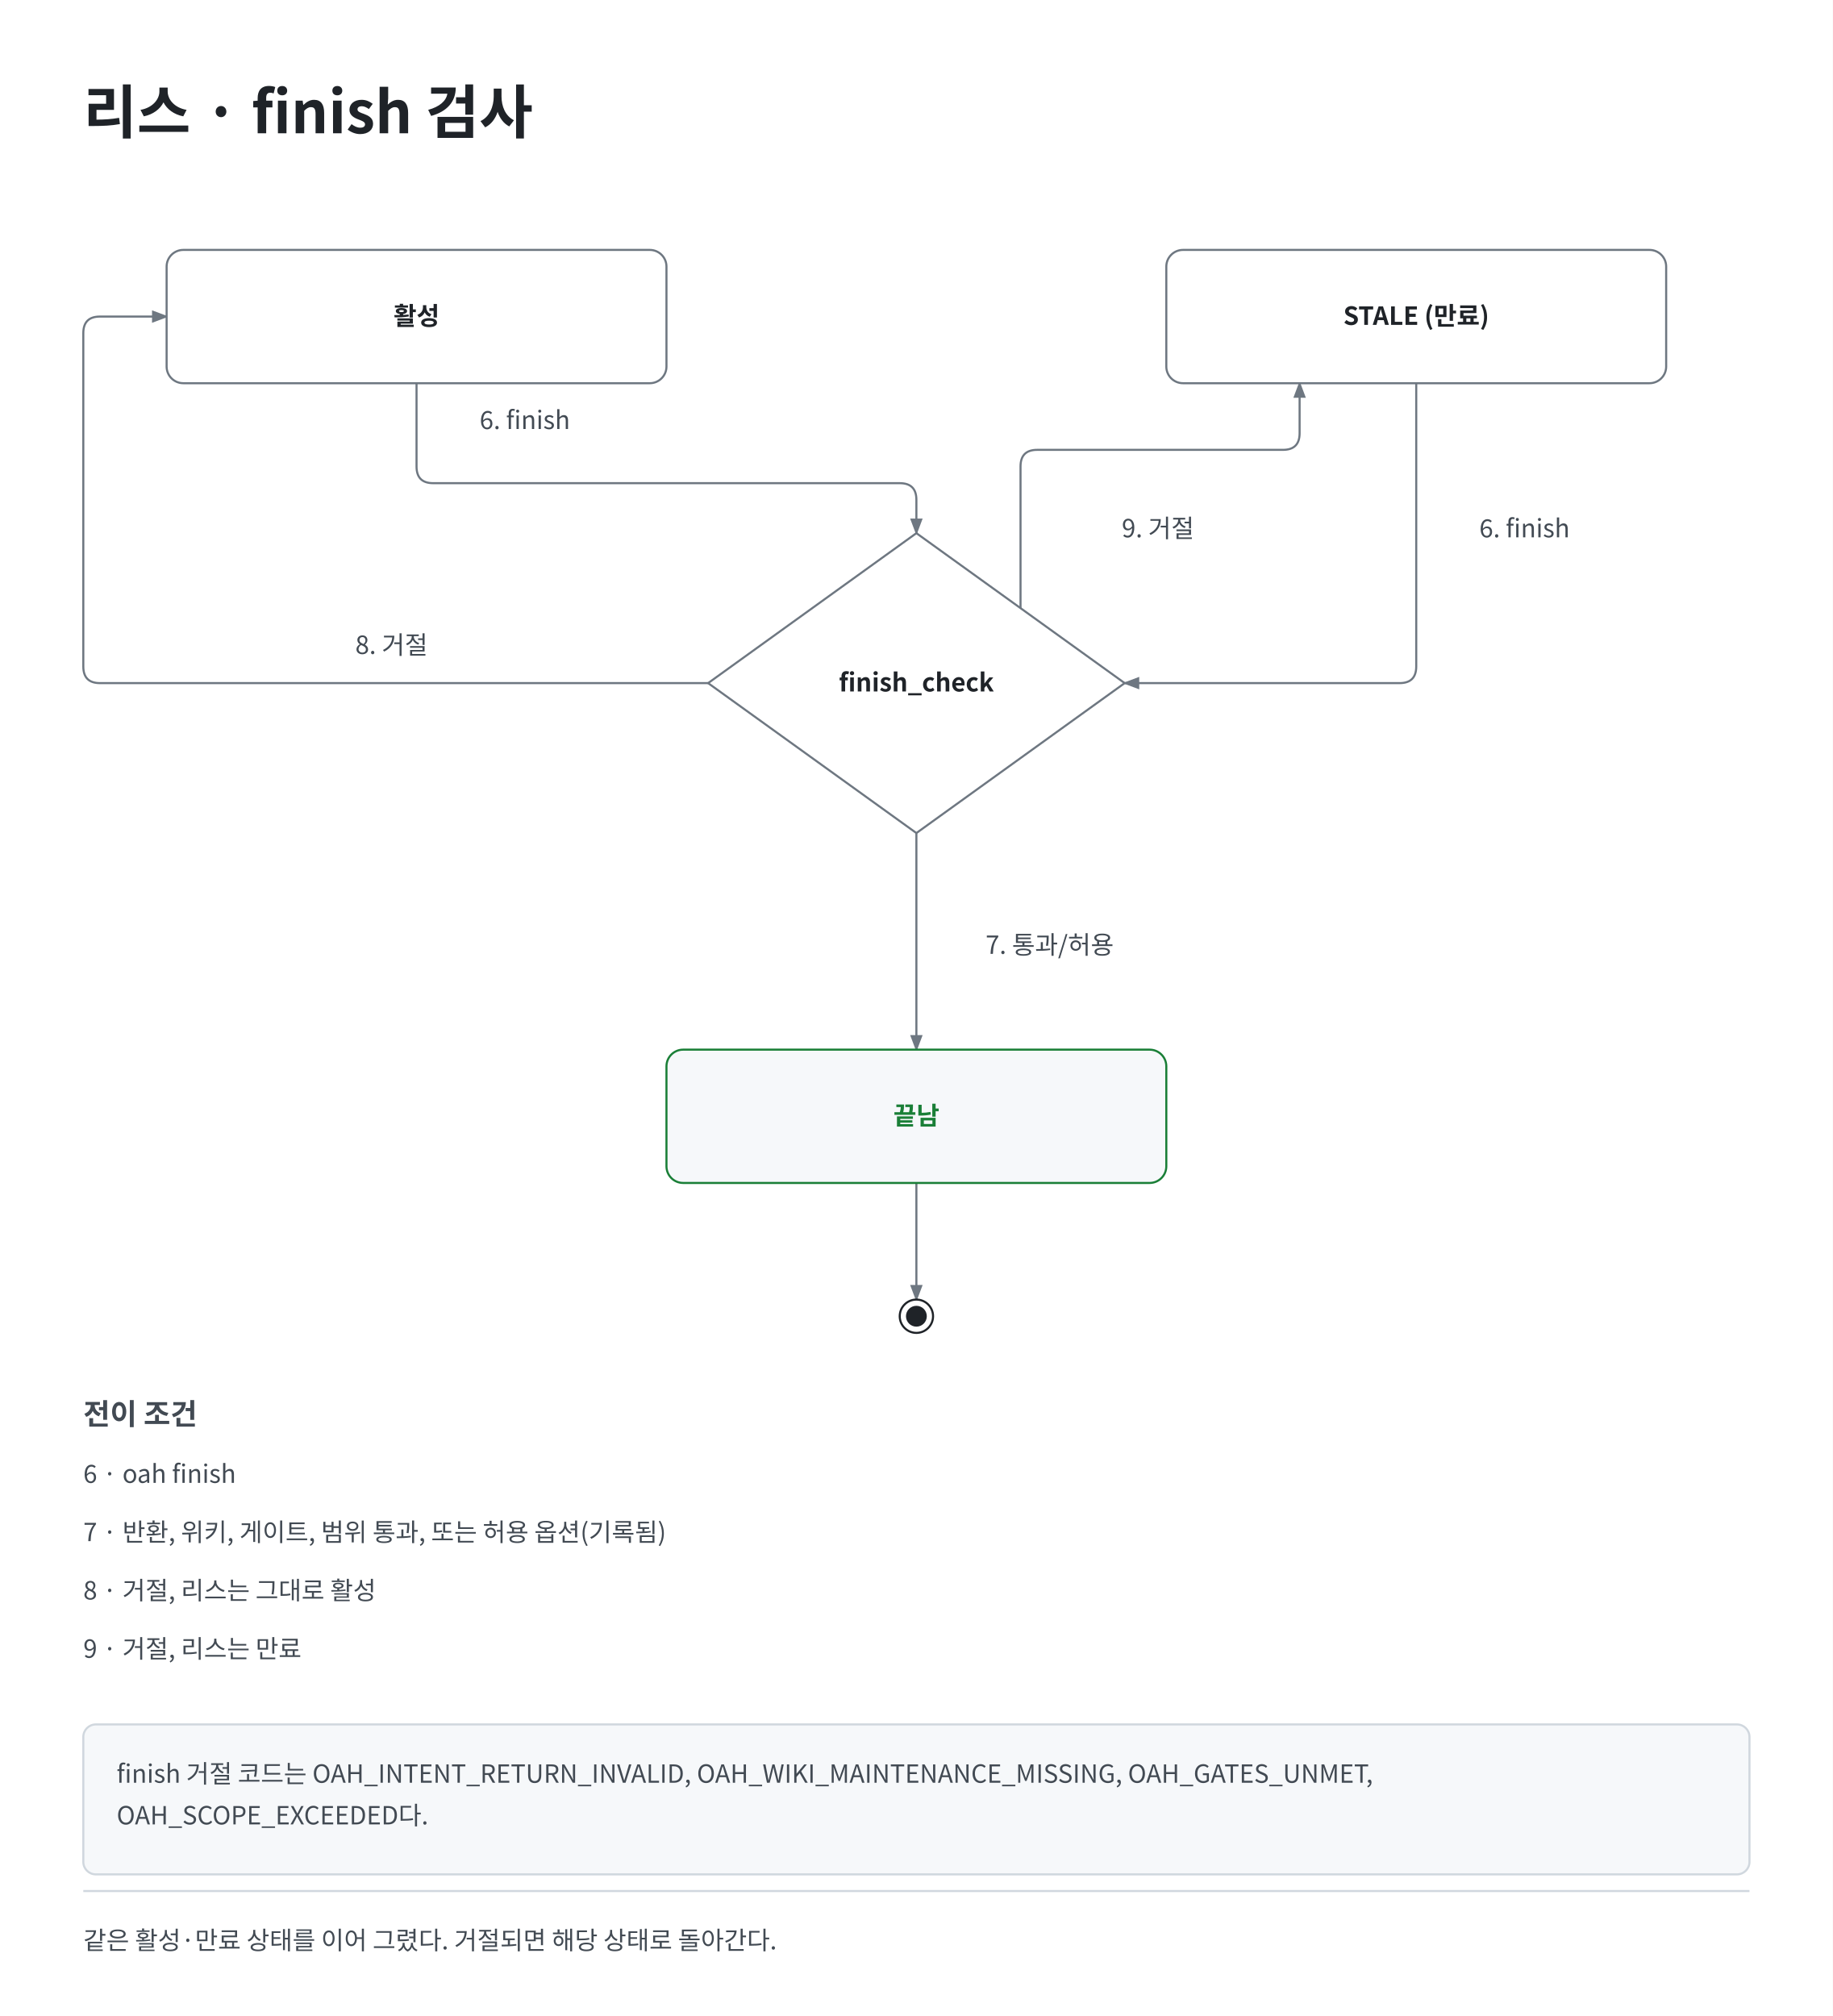
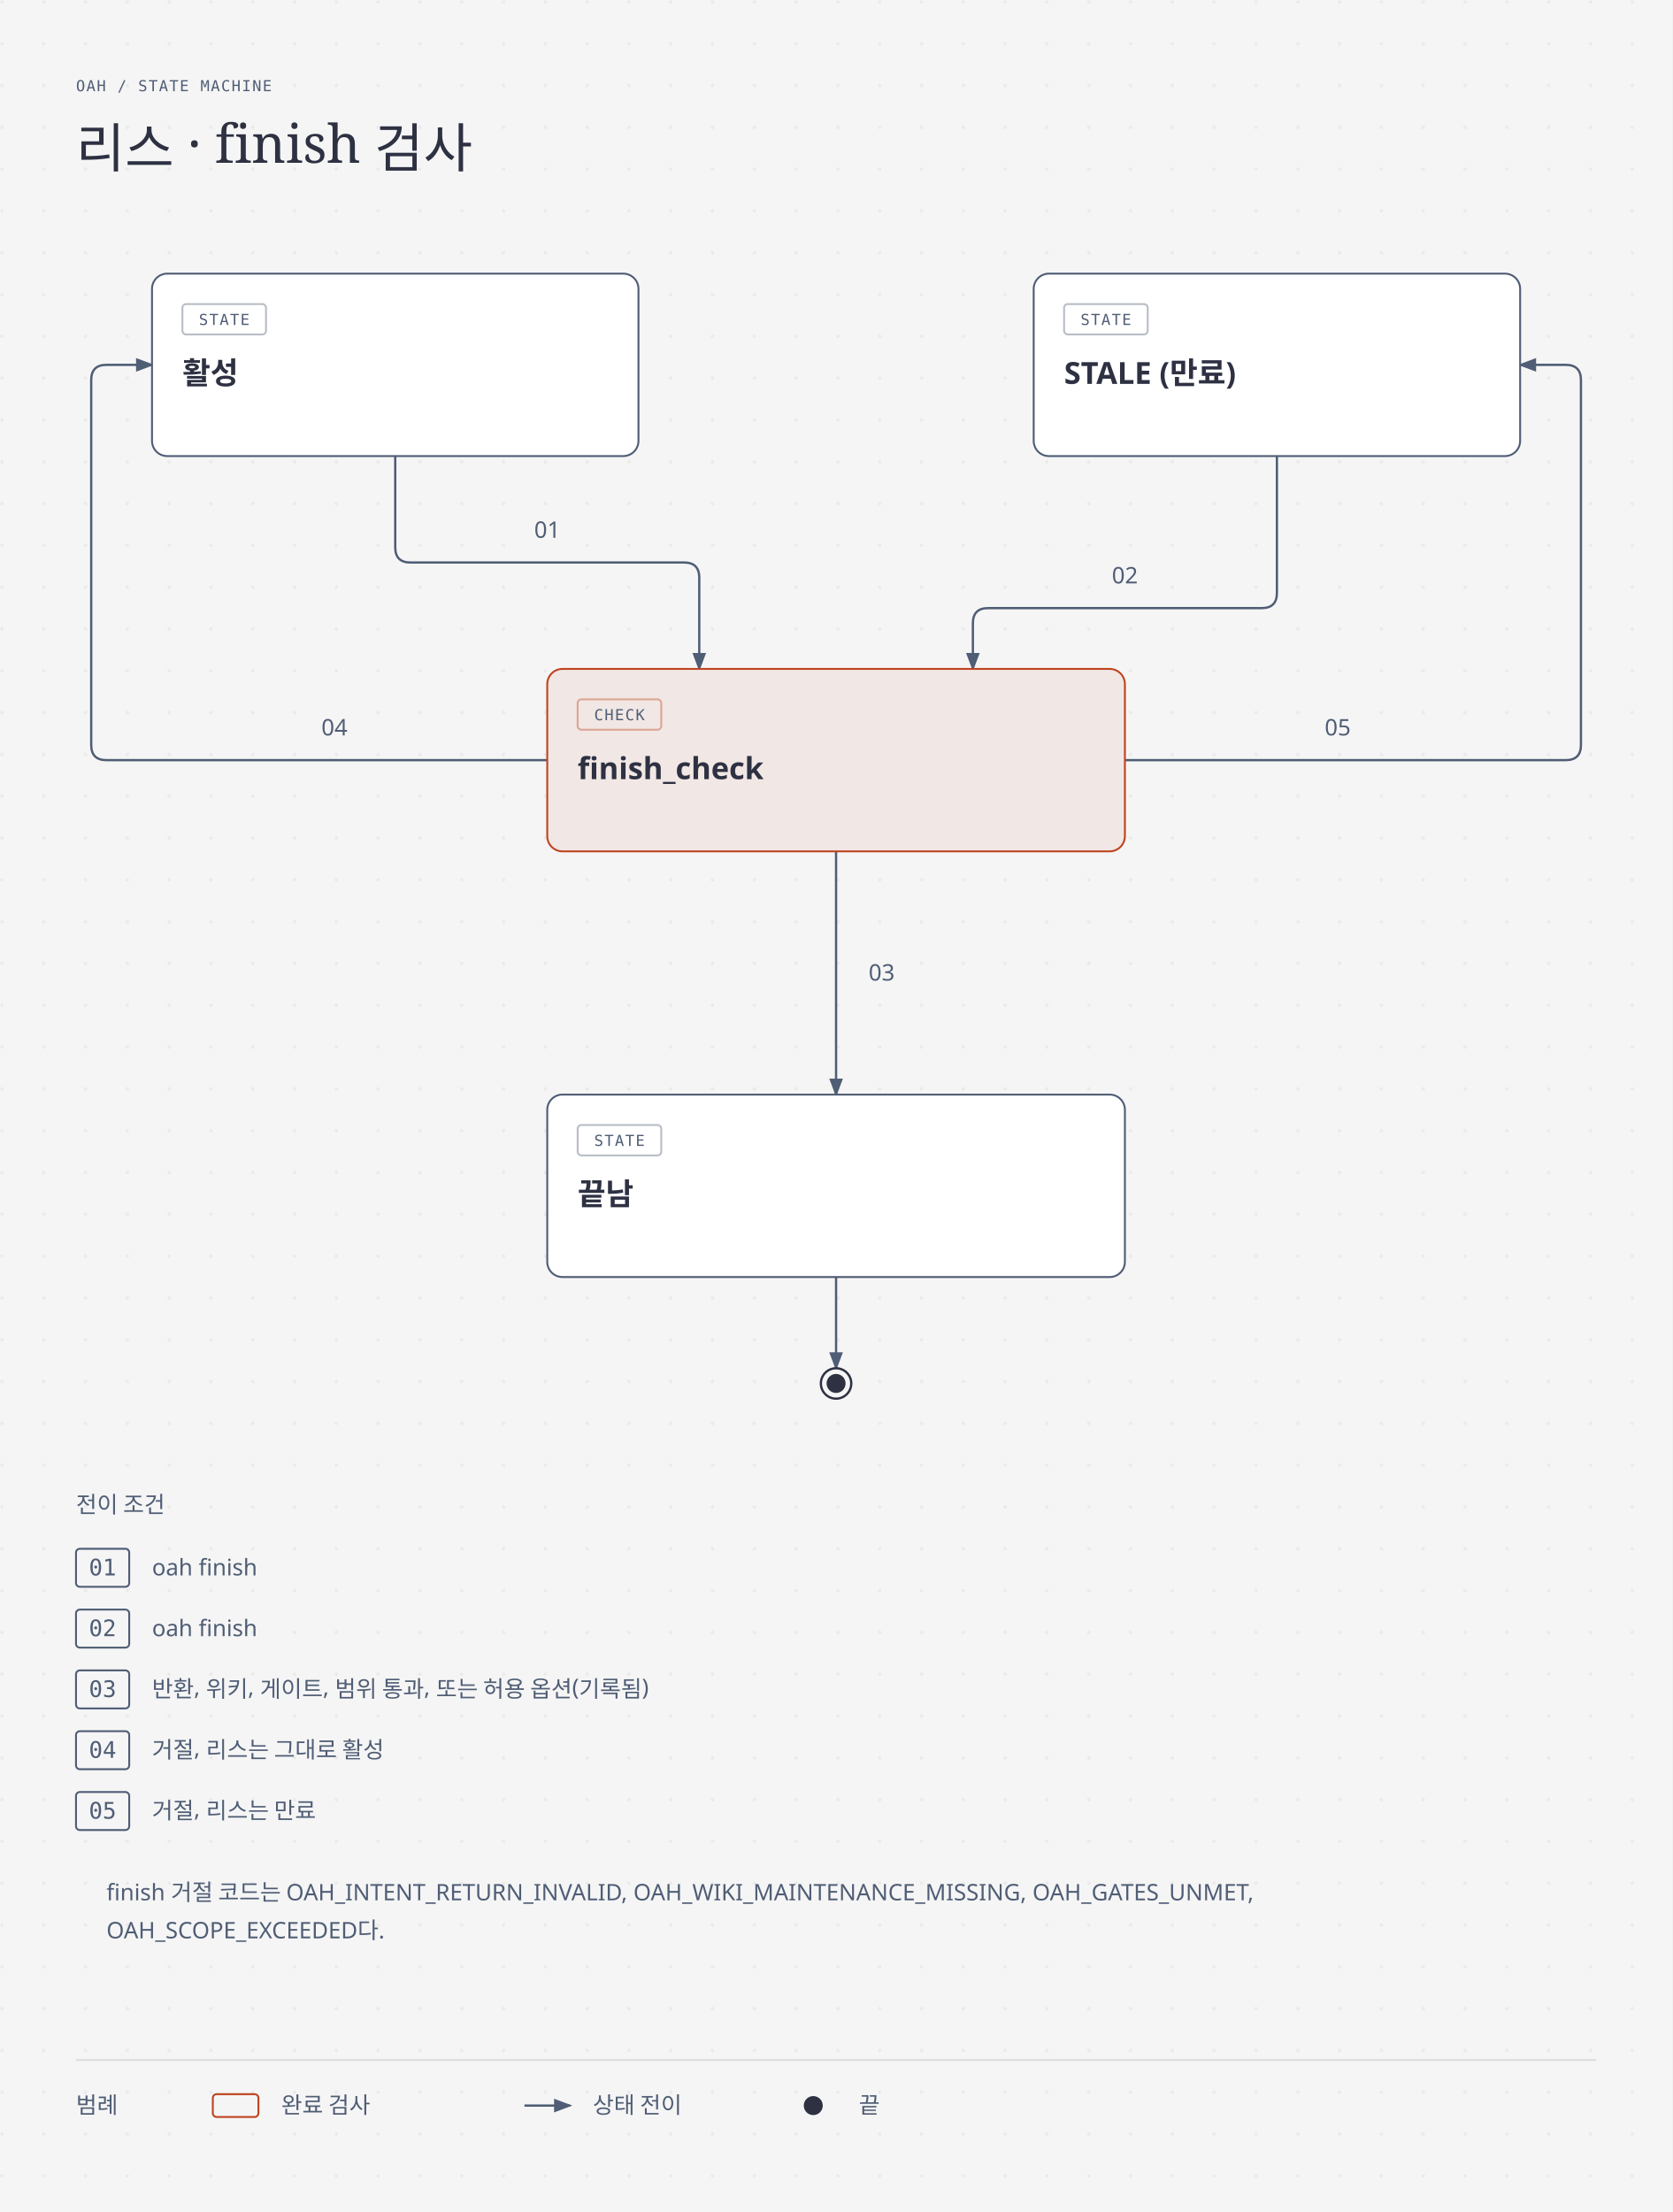
- <svg xmlns="http://www.w3.org/2000/svg" viewBox="0 0 880 968" role="img" aria-labelledby="concepts-leases-finish-ko-light-title concepts-leases-finish-ko-light-desc" data-source-diagram="1" id="concepts-leases-finish-ko-light-root">
+ <svg xmlns="http://www.w3.org/2000/svg" viewBox="0 0 880 1164" role="img" aria-labelledby="concepts-leases-finish-ko-light-title concepts-leases-finish-ko-light-desc" data-diagram-type="State machine" data-size="fit" id="concepts-leases-finish-ko-light-root">
  <defs>
-     <style>#concepts-leases-finish-ko-light-root { font-family: "Apple SD Gothic Neo", "Malgun Gothic", "Noto Sans KR", "Noto Sans CJK KR", system-ui, -apple-system, "Segoe UI", sans-serif; color: #1f2328; }
+     <style>#concepts-leases-finish-ko-light-root { font-family: "Geist", "Noto Sans KR", "Apple SD Gothic Neo", "Malgun Gothic", system-ui, sans-serif; color: #2d3142; }
      #concepts-leases-finish-ko-light-root .diagram-container { width: 100%; overflow-x: auto; }
-       #concepts-leases-finish-ko-light-root .title { font-size: 28px; font-weight: 600; }
-       #concepts-leases-finish-ko-light-root .group { font-size: 14px; font-weight: 600; }
-       #concepts-leases-finish-ko-light-root .node { font-size: 12px; font-weight: 600; }
-       #concepts-leases-finish-ko-light-root .label { font-size: 12px; font-weight: 400; }
-       #concepts-leases-finish-ko-light-root .arrow-label { font-family: "Apple SD Gothic Neo", "Malgun Gothic", "Noto Sans KR", "Noto Sans CJK KR", system-ui, -apple-system, "Segoe UI", sans-serif; font-size: 12px; font-weight: 500; }
+       #concepts-leases-finish-ko-light-root text { font-family: "Geist", "Noto Sans KR", "Apple SD Gothic Neo", "Malgun Gothic", system-ui, sans-serif; fill: #2d3142; }
+       #concepts-leases-finish-ko-light-root .title { font-family: "Instrument Serif", "Noto Serif KR", "Batang", serif; font-size: 28px; font-weight: 400; }
+       #concepts-leases-finish-ko-light-root .node { font-size: 16px; font-weight: 600; }
+       #concepts-leases-finish-ko-light-root .sub { font-family: "Geist", "Noto Sans KR", "Apple SD Gothic Neo", "Malgun Gothic", system-ui, sans-serif; font-size: 12px; font-weight: 400; fill: #4f5d75; }
+       #concepts-leases-finish-ko-light-root .technical { font-family: "Geist Mono", ui-monospace, "SFMono-Regular", Consolas, monospace; }
+       #concepts-leases-finish-ko-light-root .label { font-size: 12px; font-family: "Geist Mono", ui-monospace, "SFMono-Regular", Consolas, monospace; font-weight: 400; fill: #4f5d75; }
+       #concepts-leases-finish-ko-light-root .prose { font-size: 12px; font-weight: 400; fill: #4f5d75; }
+       #concepts-leases-finish-ko-light-root .zone-label { font-size: 12px; font-family: "Geist", "Noto Sans KR", "Apple SD Gothic Neo", "Malgun Gothic", system-ui, sans-serif; font-weight: 500; fill: #4f5d75; }
+       #concepts-leases-finish-ko-light-root .arrow-label { font-size: 12px; font-family: "Geist", "Noto Sans KR", "Apple SD Gothic Neo", "Malgun Gothic", system-ui, sans-serif; font-weight: 500; fill: #4f5d75; }
+       #concepts-leases-finish-ko-light-root .tag { font-family: "Geist Mono", ui-monospace, "SFMono-Regular", Consolas, monospace; font-size: 8px; font-weight: 500; letter-spacing: .08em; fill: #4f5d75; }
+       #concepts-leases-finish-ko-light-root .ghost { font-family: "Geist Mono", ui-monospace, "SFMono-Regular", Consolas, monospace; font-size: 32px; font-weight: 600; fill: #2d3142; opacity: .06; }
      @media print {
#concepts-leases-finish-ko-light-root .diagram-container { overflow-x: visible; }
}</style>
+     <pattern id="concepts-leases-finish-ko-light-dots" width="22" height="22" patternUnits="userSpaceOnUse">
+       <circle cx="1" cy="1" r="0.9" fill="#2d3142" fill-opacity=".10" />
+     </pattern>
    <marker id="concepts-leases-finish-ko-light-arrow" markerWidth="8" markerHeight="6" refX="7" refY="3" orient="auto">
-       <polygon points="0 0, 8 3, 0 6" fill="#6e7781" />
+       <polygon points="0 0, 8 3, 0 6" fill="#4f5d75" />
    </marker>
    <marker id="concepts-leases-finish-ko-light-arrow-accent" markerWidth="8" markerHeight="6" refX="7" refY="3" orient="auto">
-       <polygon points="0 0, 8 3, 0 6" fill="#1a7f37" />
+       <polygon points="0 0, 8 3, 0 6" fill="#bf4520" />
    </marker>
    <marker id="concepts-leases-finish-ko-light-arrow-link" markerWidth="8" markerHeight="6" refX="7" refY="3" orient="auto">
-       <polygon points="0 0, 8 3, 0 6" fill="#0969da" />
+       <polygon points="0 0, 8 3, 0 6" fill="#2e5aa8" />
    </marker>
  </defs>
-   <rect x="0" y="0" width="880" height="968" rx="0" fill="#ffffff" />
-   <text x="40" y="64" class="title" text-anchor="start" fill="#1f2328">리스 · finish 검사</text>
-   <path d="M 200,184 L 200,224 Q 200,232 208,232 L 432,232 Q 440,232 440,240 L 440,256" data-edge-id="e2" data-from="Active" data-to="finish_check" data-label="oah finish" fill="none" stroke="#6e7781" stroke-width="1" marker-end="url(#concepts-leases-finish-ko-light-arrow)" />
-   <path d="M 680,184 L 680,320 Q 680,328 672,328 L 540,328" data-edge-id="e3" data-from="Stale" data-to="finish_check" data-label="oah finish" fill="none" stroke="#6e7781" stroke-width="1" marker-end="url(#concepts-leases-finish-ko-light-arrow)" />
-   <line x1="440" y1="400" x2="440" y2="504" data-edge-id="e4" data-from="finish_check" data-to="Finished" data-label="반환, 위키, 게이트, 범위 통과, 또는 허용 옵션(기록됨)" fill="none" stroke="#6e7781" stroke-width="1" marker-end="url(#concepts-leases-finish-ko-light-arrow)" />
-   <path d="M 340,328 L 48,328 Q 40,328 40,320 L 40,160 Q 40,152 48,152 L 80,152" data-edge-id="e5" data-from="finish_check" data-to="Active" data-label="거절, 리스는 그대로 활성" fill="none" stroke="#6e7781" stroke-width="1" marker-end="url(#concepts-leases-finish-ko-light-arrow)" />
-   <path d="M 490,292 L 490,224 Q 490,216 498,216 L 616,216 Q 624,216 624,208 L 624,184" data-edge-id="e6" data-from="finish_check" data-to="Stale" data-label="거절, 리스는 만료" fill="none" stroke="#6e7781" stroke-width="1" marker-end="url(#concepts-leases-finish-ko-light-arrow)" />
-   <line x1="440" y1="568" x2="440" y2="624" data-edge-id="e11" data-from="Finished" data-to="__end_2" data-label="" fill="none" stroke="#6e7781" stroke-width="1" marker-end="url(#concepts-leases-finish-ko-light-arrow)" />
-   <rect x="208" y="192" width="88" height="20" rx="2" fill="#ffffff" />
-   <text x="252.0" y="206" class="arrow-label" text-anchor="middle" fill="#424a53">6. finish</text>
-   <rect x="688" y="244" width="88" height="20" rx="2" fill="#ffffff" />
-   <text x="732.0" y="258" class="arrow-label" text-anchor="middle" fill="#424a53">6. finish</text>
-   <rect x="448" y="444" width="112" height="20" rx="2" fill="#ffffff" />
-   <text x="504.0" y="458" class="arrow-label" text-anchor="middle" fill="#424a53">7. 통과/허용</text>
-   <rect x="132" y="300" width="112" height="20" rx="2" fill="#ffffff" />
-   <text x="188.0" y="314" class="arrow-label" text-anchor="middle" fill="#424a53">8. 거절</text>
-   <rect x="500" y="244" width="112" height="20" rx="2" fill="#ffffff" />
-   <text x="556.0" y="258" class="arrow-label" text-anchor="middle" fill="#424a53">9. 거절</text>
+   <rect width="880" height="1164" fill="#f5f5f5" />
+   <rect width="880" height="1164" fill="url(#concepts-leases-finish-ko-light-dots)" opacity=".55" />
+   <text x="40" y="48" class="tag" text-anchor="start">OAH / STATE MACHINE</text>
+   <text x="40" y="88" class="title" text-anchor="start">리스 · finish 검사</text>
+   <path d="M 208,240 L 208,288 Q 208,296 216,296 L 360,296 Q 368,296 368,304 L 368,352" data-edge-id="e2" data-from="Active" data-to="finish_check" data-label="oah finish" fill="none" stroke="#4f5d75" stroke-width="1.2" marker-end="url(#concepts-leases-finish-ko-light-arrow)" />
+   <path d="M 672,240 L 672,312 Q 672,320 664,320 L 520,320 Q 512,320 512,328 L 512,352" data-edge-id="e3" data-from="Stale" data-to="finish_check" data-label="oah finish" fill="none" stroke="#4f5d75" stroke-width="1.2" marker-end="url(#concepts-leases-finish-ko-light-arrow)" />
+   <path d="M 440,448 L 440,576" data-edge-id="e4" data-from="finish_check" data-to="Finished" data-label="반환, 위키, 게이트, 범위 통과, 또는 허용 옵션(기록됨)" fill="none" stroke="#4f5d75" stroke-width="1.2" marker-end="url(#concepts-leases-finish-ko-light-arrow)" />
+   <path d="M 288,400 L 56,400 Q 48,400 48,392 L 48,200 Q 48,192 56,192 L 80,192" data-edge-id="e5" data-from="finish_check" data-to="Active" data-label="거절, 리스는 그대로 활성" fill="none" stroke="#4f5d75" stroke-width="1.2" marker-end="url(#concepts-leases-finish-ko-light-arrow)" />
+   <path d="M 592,400 L 824,400 Q 832,400 832,392 L 832,200 Q 832,192 824,192 L 800,192" data-edge-id="e6" data-from="finish_check" data-to="Stale" data-label="거절, 리스는 만료" fill="none" stroke="#4f5d75" stroke-width="1.2" marker-end="url(#concepts-leases-finish-ko-light-arrow)" />
+   <path d="M 440,672 L 440,720" data-edge-id="e11" data-from="Finished" data-to="__end_2" data-label="" fill="none" stroke="#4f5d75" stroke-width="1.2" marker-end="url(#concepts-leases-finish-ko-light-arrow)" />
+   <rect x="272" y="268" width="32" height="20" rx="2" fill="#f5f5f5" />
+   <text x="288" y="283" class="arrow-label" text-anchor="middle">01</text>
+   <rect x="576" y="292" width="32" height="20" rx="2" fill="#f5f5f5" />
+   <text x="592" y="307" class="arrow-label" text-anchor="middle">02</text>
+   <rect x="448" y="501" width="32" height="20" rx="2" fill="#f5f5f5" />
+   <text x="464" y="516" class="arrow-label" text-anchor="middle">03</text>
+   <rect x="160" y="372" width="32" height="20" rx="2" fill="#f5f5f5" />
+   <text x="176" y="387" class="arrow-label" text-anchor="middle">04</text>
+   <rect x="688" y="372" width="32" height="20" rx="2" fill="#f5f5f5" />
+   <text x="704" y="387" class="arrow-label" text-anchor="middle">05</text>
  <g data-node-id="Active" data-source-label="활성">
-     <rect x="80" y="120" width="240" height="64" rx="8" fill="#ffffff" stroke="#6e7781" stroke-width="1" />
-     <text x="200.0" y="156.0" class="node" text-anchor="middle" fill="#1f2328">활성</text>
+     <rect x="80" y="144" width="256" height="96" rx="8" fill="#f5f5f5" />
+     <rect x="80" y="144" width="256" height="96" rx="8" fill="#ffffff" stroke="#4f5d75" stroke-width="1" />
+     <g aria-hidden="true">
+       <rect x="96" y="160" width="44" height="16" rx="2" fill="none" stroke="#4f5d75" stroke-width="1" stroke-opacity=".4" />
+       <text x="118" y="171" class="tag" text-anchor="middle">STATE</text>
+     </g>
+     <text x="96" y="202" class="node" text-anchor="start">활성</text>
  </g>
  <g data-node-id="Stale" data-source-label="STALE (만료)">
-     <rect x="560" y="120" width="240" height="64" rx="8" fill="#ffffff" stroke="#6e7781" stroke-width="1" />
-     <text x="680.0" y="156.0" class="node" text-anchor="middle" fill="#1f2328">STALE (만료)</text>
+     <rect x="544" y="144" width="256" height="96" rx="8" fill="#f5f5f5" />
+     <rect x="544" y="144" width="256" height="96" rx="8" fill="#ffffff" stroke="#4f5d75" stroke-width="1" />
+     <g aria-hidden="true">
+       <rect x="560" y="160" width="44" height="16" rx="2" fill="none" stroke="#4f5d75" stroke-width="1" stroke-opacity=".4" />
+       <text x="582" y="171" class="tag" text-anchor="middle">STATE</text>
+     </g>
+     <text x="560" y="202" class="node" text-anchor="start">STALE (만료)</text>
  </g>
  <g data-node-id="finish_check" data-source-label="finish_check">
-     <polygon points="440.0,256 540,328.0 440.0,400 340,328.0" fill="#ffffff" stroke="#6e7781" stroke-width="1" />
-     <text x="440.0" y="332.0" class="node" text-anchor="middle" fill="#1f2328">finish_check</text>
+     <rect x="288" y="352" width="304" height="96" rx="8" fill="#f5f5f5" />
+     <rect x="288" y="352" width="304" height="96" rx="8" fill="#bf4520" stroke="#bf4520" stroke-width="1" fill-opacity=".08" />
+     <g aria-hidden="true">
+       <rect x="304" y="368" width="44" height="16" rx="2" fill="none" stroke="#bf4520" stroke-width="1" stroke-opacity=".4" />
+       <text x="326" y="379" class="tag" text-anchor="middle">CHECK</text>
+     </g>
+     <text x="304" y="410" class="node" text-anchor="start">finish_check</text>
  </g>
  <g data-node-id="Finished" data-source-label="끝남">
-     <rect x="320" y="504" width="240" height="64" rx="8" fill="#f6f8fa" stroke="#1a7f37" stroke-width="1" />
-     <text x="440.0" y="540.0" class="node" text-anchor="middle" fill="#1a7f37">끝남</text>
+     <rect x="288" y="576" width="304" height="96" rx="8" fill="#f5f5f5" />
+     <rect x="288" y="576" width="304" height="96" rx="8" fill="#ffffff" stroke="#4f5d75" stroke-width="1" />
+     <g aria-hidden="true">
+       <rect x="304" y="592" width="44" height="16" rx="2" fill="none" stroke="#4f5d75" stroke-width="1" stroke-opacity=".4" />
+       <text x="326" y="603" class="tag" text-anchor="middle">STATE</text>
+     </g>
+     <text x="304" y="634" class="node" text-anchor="start">끝남</text>
  </g>
  <g data-node-id="__end_2" data-source-label="[end]">
-     <circle cx="440" cy="632" r="8" fill="#ffffff" stroke="#1f2328" stroke-width="1" />
-     <circle cx="440" cy="632" r="5" fill="#1f2328" />
+     <circle cx="440.0" cy="728.0" r="8" fill="#f5f5f5" stroke="#2d3142" stroke-width="1.2" />
+     <circle cx="440.0" cy="728.0" r="5" fill="#2d3142" />
  </g>
-   <text x="40" y="684" class="group" text-anchor="start" fill="#424a53">전이 조건</text>
-   <text x="40" y="712" class="label" text-anchor="start" fill="#424a53">6 · oah finish</text>
-   <text x="40" y="740" class="label" text-anchor="start" fill="#424a53">7 · 반환, 위키, 게이트, 범위 통과, 또는 허용 옵션(기록됨)</text>
-   <text x="40" y="768" class="label" text-anchor="start" fill="#424a53">8 · 거절, 리스는 그대로 활성</text>
-   <text x="40" y="796" class="label" text-anchor="start" fill="#424a53">9 · 거절, 리스는 만료</text>
-   <rect x="40" y="828" width="800" height="72" rx="6" fill="#f6f8fa" stroke="#d0d7de" stroke-width="1" />
-   <text x="56" y="856" class="label" text-anchor="start" fill="#424a53">finish 거절 코드는 OAH_INTENT_RETURN_INVALID, OAH_WIKI_MAINTENANCE_MISSING, OAH_GATES_UNMET,</text>
-   <text x="56" y="876" class="label" text-anchor="start" fill="#424a53">OAH_SCOPE_EXCEEDED다.</text>
-   <line x1="40" y1="908" x2="840" y2="908" stroke="#d0d7de" />
-   <text x="40" y="936" class="label" text-anchor="start" fill="#424a53">같은 활성·만료 상태를 이어 그렸다. 거절되면 해당 상태로 돌아간다.</text>
+   <text x="40" y="796" class="zone-label" text-anchor="start">전이 조건</text>
+   <rect x="40" y="815" width="28" height="20" rx="2" fill="#f5f5f5" stroke="#4f5d75" stroke-width="1" />
+   <text x="54" y="829" class="label" text-anchor="middle">01</text>
+   <text x="80" y="829" class="prose" text-anchor="start">oah finish</text>
+   <rect x="40" y="847" width="28" height="20" rx="2" fill="#f5f5f5" stroke="#4f5d75" stroke-width="1" />
+   <text x="54" y="861" class="label" text-anchor="middle">02</text>
+   <text x="80" y="861" class="prose" text-anchor="start">oah finish</text>
+   <rect x="40" y="879" width="28" height="20" rx="2" fill="#f5f5f5" stroke="#4f5d75" stroke-width="1" />
+   <text x="54" y="893" class="label" text-anchor="middle">03</text>
+   <text x="80" y="893" class="prose" text-anchor="start">반환, 위키, 게이트, 범위 통과, 또는 허용 옵션(기록됨)</text>
+   <rect x="40" y="911" width="28" height="20" rx="2" fill="#f5f5f5" stroke="#4f5d75" stroke-width="1" />
+   <text x="54" y="925" class="label" text-anchor="middle">04</text>
+   <text x="80" y="925" class="prose" text-anchor="start">거절, 리스는 그대로 활성</text>
+   <rect x="40" y="943" width="28" height="20" rx="2" fill="#f5f5f5" stroke="#4f5d75" stroke-width="1" />
+   <text x="54" y="957" class="label" text-anchor="middle">05</text>
+   <text x="80" y="957" class="prose" text-anchor="start">거절, 리스는 만료</text>
+   <text x="56" y="1000" class="prose" text-anchor="start">finish 거절 코드는 OAH_INTENT_RETURN_INVALID, OAH_WIKI_MAINTENANCE_MISSING, OAH_GATES_UNMET,</text>
+   <text x="56" y="1020" class="prose" text-anchor="start">OAH_SCOPE_EXCEEDED다.</text>
+   <line x1="40" y1="1084" x2="840" y2="1084" stroke="#2d3142" stroke-opacity=".12" />
+   <text x="40" y="1112" class="zone-label" text-anchor="start">범례</text>
+   <rect x="112" y="1102" width="24" height="12" rx="2" fill="none" stroke="#bf4520" stroke-width="1" />
+   <text x="148" y="1112" class="prose" text-anchor="start">완료 검사</text>
+   <path d="M 276,1108 h 24" fill="none" stroke="#4f5d75" stroke-width="1.2" marker-end="url(#concepts-leases-finish-ko-light-arrow)" />
+   <text x="312" y="1112" class="prose" text-anchor="start">상태 전이</text>
+   <circle cx="428" cy="1108" r="5" fill="#2d3142" />
+   <text x="452" y="1112" class="prose" text-anchor="start">끝</text>
</svg>
